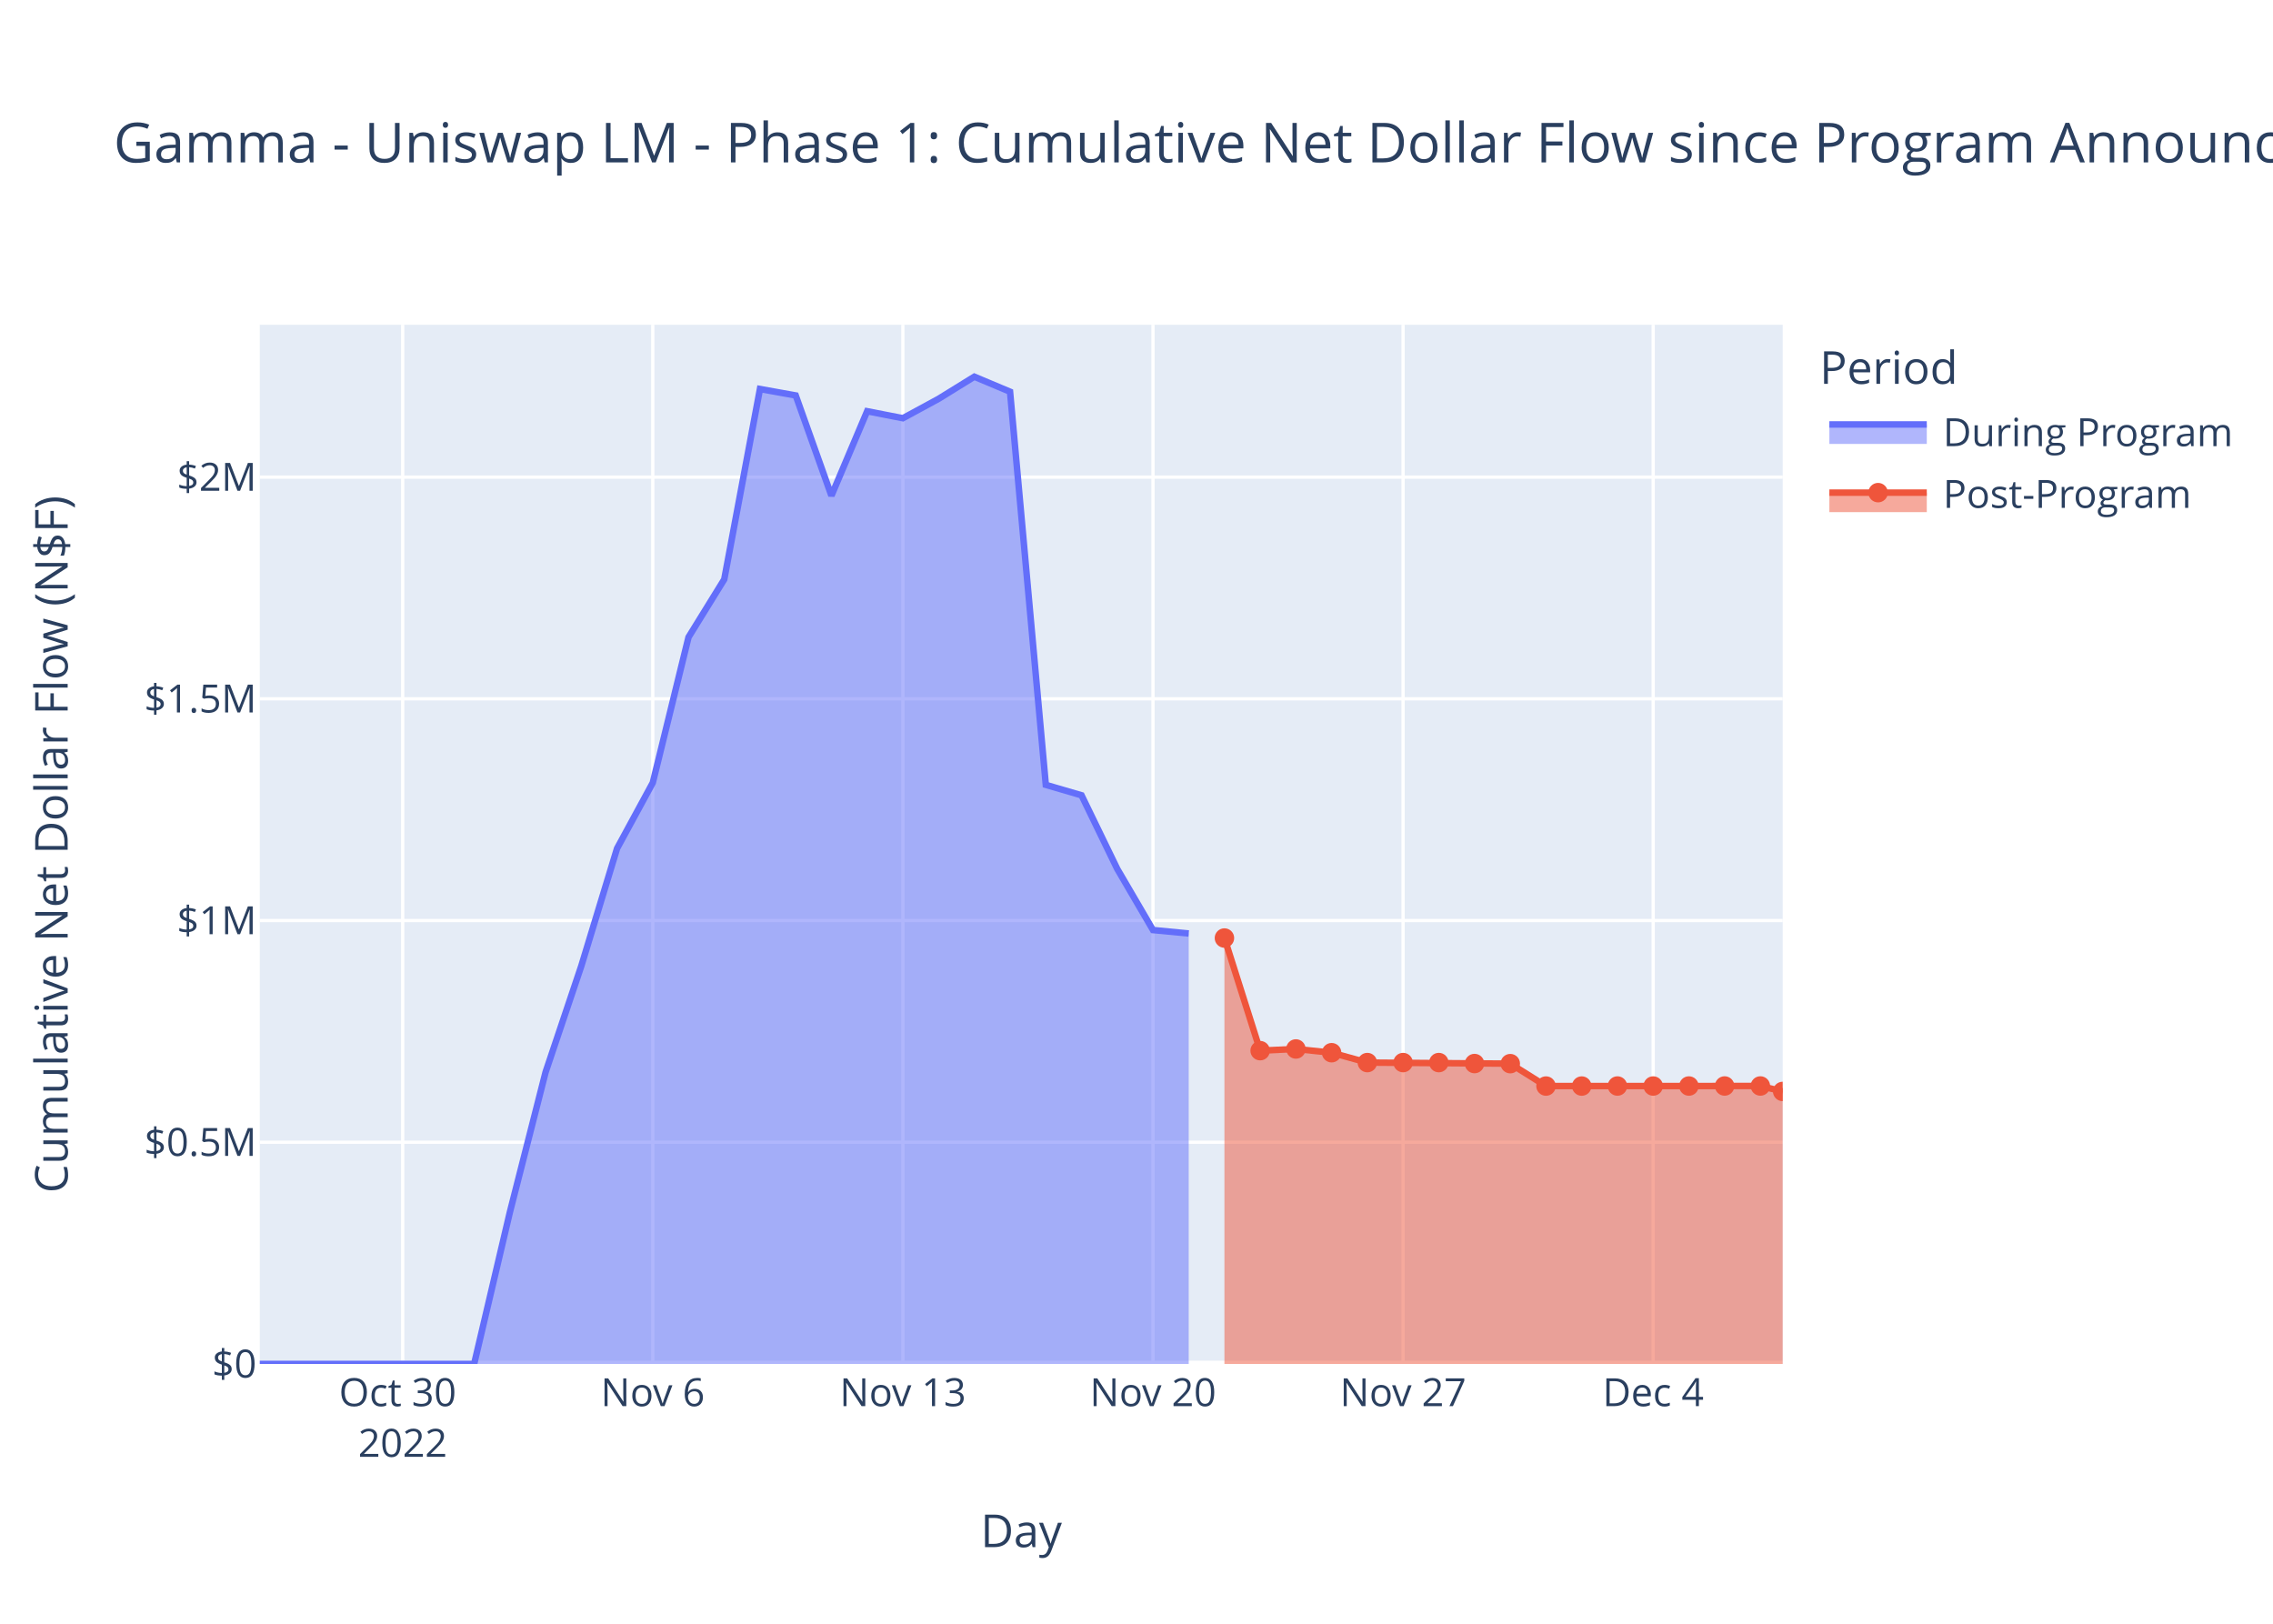
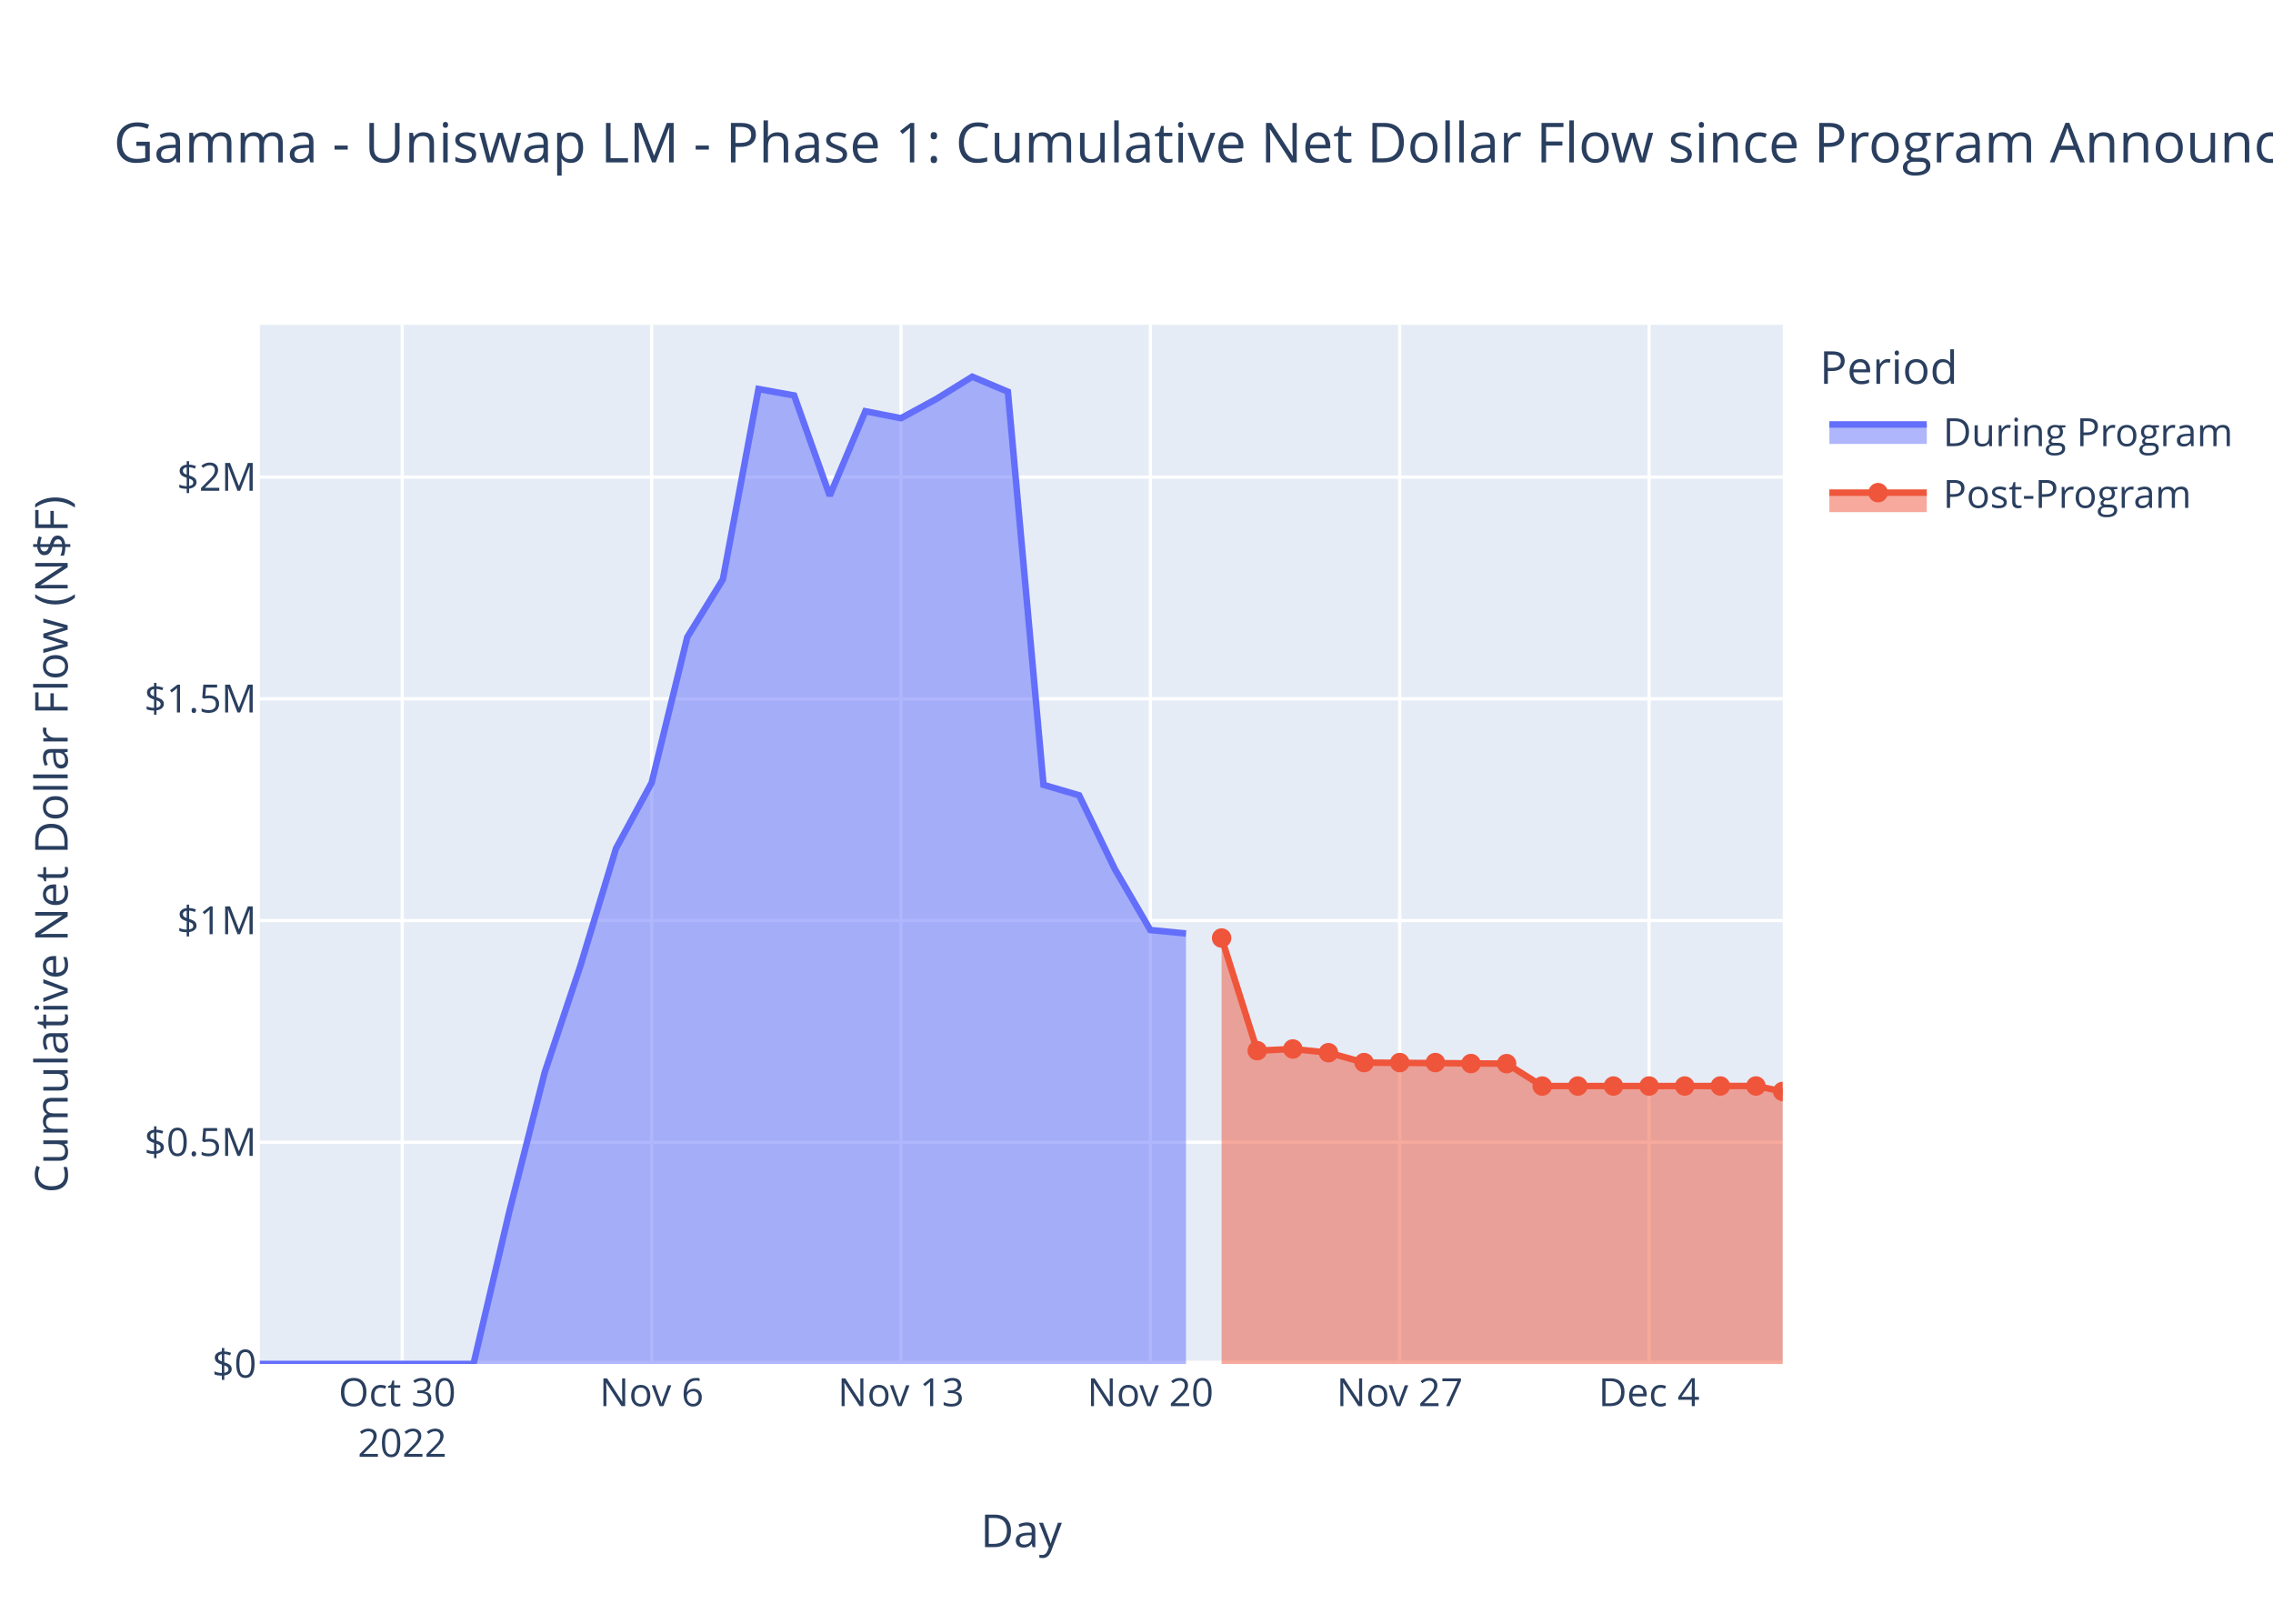
<svg xmlns="http://www.w3.org/2000/svg" class="main-svg" width="700" height="500" style="" viewBox="0 0 700 500">
  <rect x="0" y="0" width="700" height="500" style="fill: rgb(255, 255, 255); fill-opacity: 1;" />
-   <defs id="defs-097688">
+   <defs id="defs-9b68e9">
    <g class="clips">
-       <clipPath id="clip097688xyplot" class="plotclip">
+       <clipPath id="clip9b68e9xyplot" class="plotclip">
        <rect width="469" height="320" />
      </clipPath>
-       <clipPath class="axesclip" id="clip097688x">
+       <clipPath class="axesclip" id="clip9b68e9x">
        <rect x="80" y="0" width="469" height="500" />
      </clipPath>
-       <clipPath class="axesclip" id="clip097688y">
+       <clipPath class="axesclip" id="clip9b68e9y">
        <rect x="0" y="100" width="700" height="320" />
      </clipPath>
-       <clipPath class="axesclip" id="clip097688xy">
+       <clipPath class="axesclip" id="clip9b68e9xy">
        <rect x="80" y="100" width="469" height="320" />
      </clipPath>
    </g>
    <g class="gradients" />
    <g class="patterns" />
  </defs>
  <g class="bglayer">
    <rect class="bg" x="80" y="100" width="469" height="320" style="fill: rgb(229, 236, 246); fill-opacity: 1; stroke-width: 0;" />
  </g>
  <g class="layer-below">
    <g class="imagelayer" />
    <g class="shapelayer" />
  </g>
  <g class="cartesianlayer">
    <g class="subplot xy">
      <g class="layer-subplot">
        <g class="shapelayer" />
        <g class="imagelayer" />
      </g>
      <g class="minor-gridlayer">
        <g class="x" />
        <g class="y" />
      </g>
      <g class="gridlayer">
        <g class="x">
-           <path class="xgrid crisp" transform="translate(124.01,0)" d="M0,100v320" style="stroke: rgb(255, 255, 255); stroke-opacity: 1; stroke-width: 1px;" />
-           <path class="xgrid crisp" transform="translate(201.03,0)" d="M0,100v320" style="stroke: rgb(255, 255, 255); stroke-opacity: 1; stroke-width: 1px;" />
-           <path class="xgrid crisp" transform="translate(278.05,0)" d="M0,100v320" style="stroke: rgb(255, 255, 255); stroke-opacity: 1; stroke-width: 1px;" />
-           <path class="xgrid crisp" transform="translate(355.08,0)" d="M0,100v320" style="stroke: rgb(255, 255, 255); stroke-opacity: 1; stroke-width: 1px;" />
-           <path class="xgrid crisp" transform="translate(432.1,0)" d="M0,100v320" style="stroke: rgb(255, 255, 255); stroke-opacity: 1; stroke-width: 1px;" />
-           <path class="xgrid crisp" transform="translate(509.12,0)" d="M0,100v320" style="stroke: rgb(255, 255, 255); stroke-opacity: 1; stroke-width: 1px;" />
+           <path class="xgrid crisp" transform="translate(123.88,0)" d="M0,100v320" style="stroke: rgb(255, 255, 255); stroke-opacity: 1; stroke-width: 1px;" />
+           <path class="xgrid crisp" transform="translate(200.68,0)" d="M0,100v320" style="stroke: rgb(255, 255, 255); stroke-opacity: 1; stroke-width: 1px;" />
+           <path class="xgrid crisp" transform="translate(277.47,0)" d="M0,100v320" style="stroke: rgb(255, 255, 255); stroke-opacity: 1; stroke-width: 1px;" />
+           <path class="xgrid crisp" transform="translate(354.27,0)" d="M0,100v320" style="stroke: rgb(255, 255, 255); stroke-opacity: 1; stroke-width: 1px;" />
+           <path class="xgrid crisp" transform="translate(431.07,0)" d="M0,100v320" style="stroke: rgb(255, 255, 255); stroke-opacity: 1; stroke-width: 1px;" />
+           <path class="xgrid crisp" transform="translate(507.86,0)" d="M0,100v320" style="stroke: rgb(255, 255, 255); stroke-opacity: 1; stroke-width: 1px;" />
        </g>
        <g class="y">
          <path class="ygrid crisp" transform="translate(0,351.73)" d="M80,0h469" style="stroke: rgb(255, 255, 255); stroke-opacity: 1; stroke-width: 1px;" />
          <path class="ygrid crisp" transform="translate(0,283.46)" d="M80,0h469" style="stroke: rgb(255, 255, 255); stroke-opacity: 1; stroke-width: 1px;" />
          <path class="ygrid crisp" transform="translate(0,215.19)" d="M80,0h469" style="stroke: rgb(255, 255, 255); stroke-opacity: 1; stroke-width: 1px;" />
          <path class="ygrid crisp" transform="translate(0,146.92)" d="M80,0h469" style="stroke: rgb(255, 255, 255); stroke-opacity: 1; stroke-width: 1px;" />
        </g>
      </g>
      <g class="zerolinelayer">
        <path class="yzl zl crisp" transform="translate(0,420)" d="M80,0h469" style="stroke: rgb(255, 255, 255); stroke-opacity: 1; stroke-width: 2px;" />
      </g>
      <path class="xlines-below" />
      <path class="ylines-below" />
      <g class="overlines-below" />
      <g class="xaxislayer-below" />
      <g class="yaxislayer-below" />
      <g class="overaxes-below" />
-       <g class="plot" transform="translate(80,100)" clip-path="url(#clip097688xyplot)">
+       <g class="plot" transform="translate(80,100)" clip-path="url(#clip9b68e9xyplot)">
        <g class="scatterlayer mlayer">
-           <g class="trace scatter tracee2b917" style="stroke-miterlimit: 2;">
+           <g class="trace scatter traced0c05d" style="stroke-miterlimit: 2;">
            <g class="fills">
              <g>
-                 <path class="js-fill" d="M286.08,320L0,320L0,320L66.02,319.99L77.02,273.28L88.02,230.15L99.03,197.42L110.03,161.26L121.03,141.03L132.04,96.21L143.04,78.41L154.04,19.79L165.05,21.77L176.05,52.63L187.05,26.63L198.05,28.78L209.06,22.8L220.06,16L231.06,20.62L242.07,141.68L253.07,144.89L264.07,167.56L275.08,186.39L286.08,187.45" style="fill: rgb(99, 110, 250); fill-opacity: 0.5; stroke-width: 0;" />
+                 <path class="js-fill" d="M285.24,320L0,320L0,320L65.82,319.99L76.8,273.28L87.77,230.15L98.74,197.42L109.71,161.26L120.68,141.03L131.65,96.21L142.62,78.41L153.59,19.79L164.56,21.77L175.53,52.63L186.5,26.63L197.47,28.78L208.45,22.8L219.42,16L230.39,20.62L241.36,141.68L252.33,144.89L263.3,167.56L274.27,186.39L285.24,187.45" style="fill: rgb(99, 110, 250); fill-opacity: 0.5; stroke-width: 0;" />
              </g>
            </g>
            <g class="errorbars" />
            <g class="lines">
-               <path class="js-line" d="M0,320L66.02,319.99L77.02,273.28L88.02,230.15L99.03,197.42L110.03,161.26L121.03,141.03L132.04,96.21L143.04,78.41L154.04,19.79L165.05,21.77L176.05,52.63L187.05,26.63L198.05,28.78L209.06,22.8L220.06,16L231.06,20.62L242.07,141.68L253.07,144.89L264.07,167.56L275.08,186.39L286.08,187.45" style="vector-effect: non-scaling-stroke; fill: none; stroke: rgb(99, 110, 250); stroke-opacity: 1; stroke-width: 2px; opacity: 1;" />
+               <path class="js-line" d="M0,320L65.82,319.99L76.8,273.28L87.77,230.15L98.74,197.42L109.71,161.26L120.68,141.03L131.65,96.21L142.62,78.41L153.59,19.79L164.56,21.77L175.53,52.63L186.5,26.63L197.47,28.78L208.45,22.8L219.42,16L230.39,20.62L241.36,141.68L252.33,144.89L263.3,167.56L274.27,186.39L285.24,187.45" style="vector-effect: non-scaling-stroke; fill: none; stroke: rgb(99, 110, 250); stroke-opacity: 1; stroke-width: 2px; opacity: 1;" />
            </g>
            <g class="points" />
            <g class="text" />
          </g>
-           <g class="trace scatter trace6243df" style="stroke-miterlimit: 2;">
+           <g class="trace scatter trace017c69" style="stroke-miterlimit: 2;">
            <g class="fills">
              <g>
-                 <path class="js-fill" d="M469,320L297.08,320L297.08,188.85L308.08,223.53L319.09,223.01L330.09,224.16L341.09,227.2L385.11,227.53L396.11,234.43L462.13,234.41L469,236.09" style="fill: rgb(239, 85, 59); fill-opacity: 0.5; stroke-width: 0;" />
+                 <path class="js-fill" d="M469,320L296.21,320L296.21,188.85L307.18,223.53L318.15,223.01L329.12,224.16L340.09,227.2L383.98,227.53L394.95,234.43L460.77,234.41L469,236.09" style="fill: rgb(239, 85, 59); fill-opacity: 0.5; stroke-width: 0;" />
              </g>
            </g>
            <g class="errorbars" />
            <g class="lines">
-               <path class="js-line" d="M297.08,188.85L308.08,223.53L319.09,223.01L330.09,224.16L341.09,227.2L385.11,227.53L396.11,234.43L462.13,234.41L469,236.09" style="vector-effect: non-scaling-stroke; fill: none; stroke: rgb(239, 85, 59); stroke-opacity: 1; stroke-width: 2px; opacity: 1;" />
+               <path class="js-line" d="M296.21,188.85L307.18,223.53L318.15,223.01L329.12,224.16L340.09,227.2L383.98,227.53L394.95,234.43L460.77,234.41L469,236.09" style="vector-effect: non-scaling-stroke; fill: none; stroke: rgb(239, 85, 59); stroke-opacity: 1; stroke-width: 2px; opacity: 1;" />
            </g>
            <g class="points">
-               <path class="point" transform="translate(297.08,188.85)" d="M3,0A3,3 0 1,1 0,-3A3,3 0 0,1 3,0Z" style="opacity: 1; stroke-width: 0px; fill: rgb(239, 85, 59); fill-opacity: 1;" />
-               <path class="point" transform="translate(308.08,223.53)" d="M3,0A3,3 0 1,1 0,-3A3,3 0 0,1 3,0Z" style="opacity: 1; stroke-width: 0px; fill: rgb(239, 85, 59); fill-opacity: 1;" />
-               <path class="point" transform="translate(319.09,223.01)" d="M3,0A3,3 0 1,1 0,-3A3,3 0 0,1 3,0Z" style="opacity: 1; stroke-width: 0px; fill: rgb(239, 85, 59); fill-opacity: 1;" />
-               <path class="point" transform="translate(330.09,224.16)" d="M3,0A3,3 0 1,1 0,-3A3,3 0 0,1 3,0Z" style="opacity: 1; stroke-width: 0px; fill: rgb(239, 85, 59); fill-opacity: 1;" />
-               <path class="point" transform="translate(341.09,227.2)" d="M3,0A3,3 0 1,1 0,-3A3,3 0 0,1 3,0Z" style="opacity: 1; stroke-width: 0px; fill: rgb(239, 85, 59); fill-opacity: 1;" />
-               <path class="point" transform="translate(352.1,227.2)" d="M3,0A3,3 0 1,1 0,-3A3,3 0 0,1 3,0Z" style="opacity: 1; stroke-width: 0px; fill: rgb(239, 85, 59); fill-opacity: 1;" />
-               <path class="point" transform="translate(363.1,227.2)" d="M3,0A3,3 0 1,1 0,-3A3,3 0 0,1 3,0Z" style="opacity: 1; stroke-width: 0px; fill: rgb(239, 85, 59); fill-opacity: 1;" />
-               <path class="point" transform="translate(374.1,227.5)" d="M3,0A3,3 0 1,1 0,-3A3,3 0 0,1 3,0Z" style="opacity: 1; stroke-width: 0px; fill: rgb(239, 85, 59); fill-opacity: 1;" />
-               <path class="point" transform="translate(385.11,227.53)" d="M3,0A3,3 0 1,1 0,-3A3,3 0 0,1 3,0Z" style="opacity: 1; stroke-width: 0px; fill: rgb(239, 85, 59); fill-opacity: 1;" />
-               <path class="point" transform="translate(396.11,234.43)" d="M3,0A3,3 0 1,1 0,-3A3,3 0 0,1 3,0Z" style="opacity: 1; stroke-width: 0px; fill: rgb(239, 85, 59); fill-opacity: 1;" />
-               <path class="point" transform="translate(407.11,234.43)" d="M3,0A3,3 0 1,1 0,-3A3,3 0 0,1 3,0Z" style="opacity: 1; stroke-width: 0px; fill: rgb(239, 85, 59); fill-opacity: 1;" />
-               <path class="point" transform="translate(418.11,234.42)" d="M3,0A3,3 0 1,1 0,-3A3,3 0 0,1 3,0Z" style="opacity: 1; stroke-width: 0px; fill: rgb(239, 85, 59); fill-opacity: 1;" />
-               <path class="point" transform="translate(429.12,234.42)" d="M3,0A3,3 0 1,1 0,-3A3,3 0 0,1 3,0Z" style="opacity: 1; stroke-width: 0px; fill: rgb(239, 85, 59); fill-opacity: 1;" />
-               <path class="point" transform="translate(440.12,234.42)" d="M3,0A3,3 0 1,1 0,-3A3,3 0 0,1 3,0Z" style="opacity: 1; stroke-width: 0px; fill: rgb(239, 85, 59); fill-opacity: 1;" />
-               <path class="point" transform="translate(451.12,234.41)" d="M3,0A3,3 0 1,1 0,-3A3,3 0 0,1 3,0Z" style="opacity: 1; stroke-width: 0px; fill: rgb(239, 85, 59); fill-opacity: 1;" />
-               <path class="point" transform="translate(462.13,234.41)" d="M3,0A3,3 0 1,1 0,-3A3,3 0 0,1 3,0Z" style="opacity: 1; stroke-width: 0px; fill: rgb(239, 85, 59); fill-opacity: 1;" />
+               <path class="point" transform="translate(296.21,188.85)" d="M3,0A3,3 0 1,1 0,-3A3,3 0 0,1 3,0Z" style="opacity: 1; stroke-width: 0px; fill: rgb(239, 85, 59); fill-opacity: 1;" />
+               <path class="point" transform="translate(307.18,223.53)" d="M3,0A3,3 0 1,1 0,-3A3,3 0 0,1 3,0Z" style="opacity: 1; stroke-width: 0px; fill: rgb(239, 85, 59); fill-opacity: 1;" />
+               <path class="point" transform="translate(318.15,223.01)" d="M3,0A3,3 0 1,1 0,-3A3,3 0 0,1 3,0Z" style="opacity: 1; stroke-width: 0px; fill: rgb(239, 85, 59); fill-opacity: 1;" />
+               <path class="point" transform="translate(329.12,224.16)" d="M3,0A3,3 0 1,1 0,-3A3,3 0 0,1 3,0Z" style="opacity: 1; stroke-width: 0px; fill: rgb(239, 85, 59); fill-opacity: 1;" />
+               <path class="point" transform="translate(340.09,227.2)" d="M3,0A3,3 0 1,1 0,-3A3,3 0 0,1 3,0Z" style="opacity: 1; stroke-width: 0px; fill: rgb(239, 85, 59); fill-opacity: 1;" />
+               <path class="point" transform="translate(351.07,227.2)" d="M3,0A3,3 0 1,1 0,-3A3,3 0 0,1 3,0Z" style="opacity: 1; stroke-width: 0px; fill: rgb(239, 85, 59); fill-opacity: 1;" />
+               <path class="point" transform="translate(362.04,227.2)" d="M3,0A3,3 0 1,1 0,-3A3,3 0 0,1 3,0Z" style="opacity: 1; stroke-width: 0px; fill: rgb(239, 85, 59); fill-opacity: 1;" />
+               <path class="point" transform="translate(373.01,227.5)" d="M3,0A3,3 0 1,1 0,-3A3,3 0 0,1 3,0Z" style="opacity: 1; stroke-width: 0px; fill: rgb(239, 85, 59); fill-opacity: 1;" />
+               <path class="point" transform="translate(383.98,227.53)" d="M3,0A3,3 0 1,1 0,-3A3,3 0 0,1 3,0Z" style="opacity: 1; stroke-width: 0px; fill: rgb(239, 85, 59); fill-opacity: 1;" />
+               <path class="point" transform="translate(394.95,234.43)" d="M3,0A3,3 0 1,1 0,-3A3,3 0 0,1 3,0Z" style="opacity: 1; stroke-width: 0px; fill: rgb(239, 85, 59); fill-opacity: 1;" />
+               <path class="point" transform="translate(405.92,234.43)" d="M3,0A3,3 0 1,1 0,-3A3,3 0 0,1 3,0Z" style="opacity: 1; stroke-width: 0px; fill: rgb(239, 85, 59); fill-opacity: 1;" />
+               <path class="point" transform="translate(416.89,234.42)" d="M3,0A3,3 0 1,1 0,-3A3,3 0 0,1 3,0Z" style="opacity: 1; stroke-width: 0px; fill: rgb(239, 85, 59); fill-opacity: 1;" />
+               <path class="point" transform="translate(427.86,234.42)" d="M3,0A3,3 0 1,1 0,-3A3,3 0 0,1 3,0Z" style="opacity: 1; stroke-width: 0px; fill: rgb(239, 85, 59); fill-opacity: 1;" />
+               <path class="point" transform="translate(438.83,234.42)" d="M3,0A3,3 0 1,1 0,-3A3,3 0 0,1 3,0Z" style="opacity: 1; stroke-width: 0px; fill: rgb(239, 85, 59); fill-opacity: 1;" />
+               <path class="point" transform="translate(449.8,234.41)" d="M3,0A3,3 0 1,1 0,-3A3,3 0 0,1 3,0Z" style="opacity: 1; stroke-width: 0px; fill: rgb(239, 85, 59); fill-opacity: 1;" />
+               <path class="point" transform="translate(460.77,234.41)" d="M3,0A3,3 0 1,1 0,-3A3,3 0 0,1 3,0Z" style="opacity: 1; stroke-width: 0px; fill: rgb(239, 85, 59); fill-opacity: 1;" />
              <path class="point" transform="translate(469,236.09)" d="M3,0A3,3 0 1,1 0,-3A3,3 0 0,1 3,0Z" style="opacity: 1; stroke-width: 0px; fill: rgb(239, 85, 59); fill-opacity: 1;" />
            </g>
            <g class="text" />
          </g>
        </g>
      </g>
      <g class="overplot" />
      <path class="xlines-above crisp" d="M0,0" style="fill: none;" />
      <path class="ylines-above crisp" d="M0,0" style="fill: none;" />
      <g class="overlines-above" />
      <g class="xaxislayer-above">
        <g class="xtick">
-           <text text-anchor="middle" x="0" y="433" transform="translate(124.01,0)" style="font-family: 'Open Sans', verdana, arial, sans-serif; font-size: 12px; fill: rgb(42, 63, 95); fill-opacity: 1; white-space: pre; opacity: 1;">
+           <text text-anchor="middle" x="0" y="433" transform="translate(123.88,0)" style="font-family: 'Open Sans', verdana, arial, sans-serif; font-size: 12px; fill: rgb(42, 63, 95); fill-opacity: 1; white-space: pre; opacity: 1;">
            <tspan class="line" dy="0em" x="0" y="433">Oct 30</tspan>
            <tspan class="line" dy="1.3em" x="0" y="433">2022</tspan>
          </text>
        </g>
        <g class="xtick">
-           <text text-anchor="middle" x="0" y="433" style="font-family: 'Open Sans', verdana, arial, sans-serif; font-size: 12px; fill: rgb(42, 63, 95); fill-opacity: 1; white-space: pre; opacity: 1;" transform="translate(201.03,0)">Nov 6</text>
-         </g>
-         <g class="xtick">
-           <text text-anchor="middle" x="0" y="433" style="font-family: 'Open Sans', verdana, arial, sans-serif; font-size: 12px; fill: rgb(42, 63, 95); fill-opacity: 1; white-space: pre; opacity: 1;" transform="translate(278.05,0)">Nov 13</text>
-         </g>
-         <g class="xtick">
-           <text text-anchor="middle" x="0" y="433" style="font-family: 'Open Sans', verdana, arial, sans-serif; font-size: 12px; fill: rgb(42, 63, 95); fill-opacity: 1; white-space: pre; opacity: 1;" transform="translate(355.08,0)">Nov 20</text>
-         </g>
-         <g class="xtick">
-           <text text-anchor="middle" x="0" y="433" style="font-family: 'Open Sans', verdana, arial, sans-serif; font-size: 12px; fill: rgb(42, 63, 95); fill-opacity: 1; white-space: pre; opacity: 1;" transform="translate(432.1,0)">Nov 27</text>
-         </g>
-         <g class="xtick">
-           <text text-anchor="middle" x="0" y="433" style="font-family: 'Open Sans', verdana, arial, sans-serif; font-size: 12px; fill: rgb(42, 63, 95); fill-opacity: 1; white-space: pre; opacity: 1;" transform="translate(509.12,0)">Dec 4</text>
+           <text text-anchor="middle" x="0" y="433" style="font-family: 'Open Sans', verdana, arial, sans-serif; font-size: 12px; fill: rgb(42, 63, 95); fill-opacity: 1; white-space: pre; opacity: 1;" transform="translate(200.68,0)">Nov 6</text>
+         </g>
+         <g class="xtick">
+           <text text-anchor="middle" x="0" y="433" style="font-family: 'Open Sans', verdana, arial, sans-serif; font-size: 12px; fill: rgb(42, 63, 95); fill-opacity: 1; white-space: pre; opacity: 1;" transform="translate(277.47,0)">Nov 13</text>
+         </g>
+         <g class="xtick">
+           <text text-anchor="middle" x="0" y="433" style="font-family: 'Open Sans', verdana, arial, sans-serif; font-size: 12px; fill: rgb(42, 63, 95); fill-opacity: 1; white-space: pre; opacity: 1;" transform="translate(354.27,0)">Nov 20</text>
+         </g>
+         <g class="xtick">
+           <text text-anchor="middle" x="0" y="433" style="font-family: 'Open Sans', verdana, arial, sans-serif; font-size: 12px; fill: rgb(42, 63, 95); fill-opacity: 1; white-space: pre; opacity: 1;" transform="translate(431.07,0)">Nov 27</text>
+         </g>
+         <g class="xtick">
+           <text text-anchor="middle" x="0" y="433" style="font-family: 'Open Sans', verdana, arial, sans-serif; font-size: 12px; fill: rgb(42, 63, 95); fill-opacity: 1; white-space: pre; opacity: 1;" transform="translate(507.86,0)">Dec 4</text>
        </g>
      </g>
      <g class="yaxislayer-above">
        <g class="ytick">
          <text text-anchor="end" x="79" y="4.2" transform="translate(0,420)" style="font-family: 'Open Sans', verdana, arial, sans-serif; font-size: 12px; fill: rgb(42, 63, 95); fill-opacity: 1; white-space: pre; opacity: 1;">$0</text>
        </g>
        <g class="ytick">
          <text text-anchor="end" x="79" y="4.2" style="font-family: 'Open Sans', verdana, arial, sans-serif; font-size: 12px; fill: rgb(42, 63, 95); fill-opacity: 1; white-space: pre; opacity: 1;" transform="translate(0,351.73)">$0.5M</text>
        </g>
        <g class="ytick">
          <text text-anchor="end" x="79" y="4.2" style="font-family: 'Open Sans', verdana, arial, sans-serif; font-size: 12px; fill: rgb(42, 63, 95); fill-opacity: 1; white-space: pre; opacity: 1;" transform="translate(0,283.46)">$1M</text>
        </g>
        <g class="ytick">
          <text text-anchor="end" x="79" y="4.2" style="font-family: 'Open Sans', verdana, arial, sans-serif; font-size: 12px; fill: rgb(42, 63, 95); fill-opacity: 1; white-space: pre; opacity: 1;" transform="translate(0,215.19)">$1.5M</text>
        </g>
        <g class="ytick">
          <text text-anchor="end" x="79" y="4.2" style="font-family: 'Open Sans', verdana, arial, sans-serif; font-size: 12px; fill: rgb(42, 63, 95); fill-opacity: 1; white-space: pre; opacity: 1;" transform="translate(0,146.92)">$2M</text>
        </g>
      </g>
      <g class="overaxes-above" />
    </g>
  </g>
  <g class="polarlayer" />
  <g class="smithlayer" />
  <g class="ternarylayer" />
  <g class="geolayer" />
  <g class="funnelarealayer" />
  <g class="pielayer" />
  <g class="iciclelayer" />
  <g class="treemaplayer" />
  <g class="sunburstlayer" />
  <g class="glimages" />
-   <defs id="topdefs-097688">
+   <defs id="topdefs-9b68e9">
    <g class="clips" />
-     <clipPath id="legend097688">
+     <clipPath id="legend9b68e9">
      <rect width="130" height="67" x="0" y="0" />
    </clipPath>
  </defs>
  <g class="layer-above">
    <g class="imagelayer" />
    <g class="shapelayer" />
  </g>
  <g class="infolayer">
    <g class="legend" pointer-events="all" transform="translate(558.38,100)">
      <rect class="bg" shape-rendering="crispEdges" width="130" height="67" x="0" y="0" style="stroke: rgb(68, 68, 68); stroke-opacity: 1; fill: rgb(255, 255, 255); fill-opacity: 1; stroke-width: 0px;" />
-       <g class="scrollbox" transform="" clip-path="url(#legend097688)">
+       <g class="scrollbox" transform="" clip-path="url(#legend9b68e9)">
        <text class="legendtitletext" text-anchor="start" x="2" y="18.2" style="font-family: 'Open Sans', verdana, arial, sans-serif; font-size: 14px; fill: rgb(42, 63, 95); fill-opacity: 1; white-space: pre;">Period</text>
        <g class="groups">
          <g class="traces" transform="translate(0,32.7)" style="opacity: 1;">
            <text class="legendtext" text-anchor="start" x="40" y="4.68" style="font-family: 'Open Sans', verdana, arial, sans-serif; font-size: 12px; fill: rgb(42, 63, 95); fill-opacity: 1; white-space: pre;">During Program</text>
            <g class="layers">
              <g class="legendfill">
                <path class="js-fill" d="M5,-2h30v6h-30z" style="stroke-width: 0; fill: rgb(99, 110, 250); fill-opacity: 0.5;" />
              </g>
              <g class="legendlines">
                <path class="js-line" d="M5,-2h30" style="fill: none; stroke: rgb(99, 110, 250); stroke-opacity: 1; stroke-width: 2px;" />
              </g>
              <g class="legendsymbols">
                <g class="legendpoints" />
              </g>
            </g>
            <rect class="legendtoggle" x="0" y="-9.5" width="124.703" height="19" style="fill: rgb(0, 0, 0); fill-opacity: 0;" />
          </g>
          <g class="traces" transform="translate(0,51.7)" style="opacity: 1;">
            <text class="legendtext" text-anchor="start" x="40" y="4.68" style="font-family: 'Open Sans', verdana, arial, sans-serif; font-size: 12px; fill: rgb(42, 63, 95); fill-opacity: 1; white-space: pre;">Post-Program</text>
            <g class="layers">
              <g class="legendfill">
                <path class="js-fill" d="M5,0h30v6h-30z" style="stroke-width: 0; fill: rgb(239, 85, 59); fill-opacity: 0.5;" />
              </g>
              <g class="legendlines">
                <path class="js-line" d="M5,0h30" style="fill: none; stroke: rgb(239, 85, 59); stroke-opacity: 1; stroke-width: 2px;" />
              </g>
              <g class="legendsymbols">
                <g class="legendpoints">
                  <path class="scatterpts" transform="translate(20,0)" d="M3,0A3,3 0 1,1 0,-3A3,3 0 0,1 3,0Z" style="opacity: 1; stroke-width: 0px; fill: rgb(239, 85, 59); fill-opacity: 1;" />
                </g>
              </g>
            </g>
            <rect class="legendtoggle" x="0" y="-9.5" width="124.703" height="19" style="fill: rgb(0, 0, 0); fill-opacity: 0;" />
          </g>
        </g>
      </g>
      <rect class="scrollbar" rx="20" ry="3" width="0" height="0" x="0" y="0" style="fill: rgb(128, 139, 164); fill-opacity: 1;" />
    </g>
    <g class="g-gtitle">
      <text class="gtitle" x="35" y="50" text-anchor="start" dy="0em" style="font-family: 'Open Sans', verdana, arial, sans-serif; font-size: 17px; fill: rgb(42, 63, 95); opacity: 1; font-weight: normal; white-space: pre;">Gamma - Uniswap LM - Phase 1: Cumulative Net Dollar Flow since Program Announcement</text>
    </g>
    <g class="g-xtitle">
      <text class="xtitle" x="314.5" y="476.409" text-anchor="middle" style="font-family: 'Open Sans', verdana, arial, sans-serif; font-size: 14px; fill: rgb(42, 63, 95); opacity: 1; font-weight: normal; white-space: pre;">Day</text>
    </g>
    <g class="g-ytitle">
      <text class="ytitle" transform="rotate(-90,20.84063,260)" x="20.841" y="260" text-anchor="middle" style="font-family: 'Open Sans', verdana, arial, sans-serif; font-size: 14px; fill: rgb(42, 63, 95); opacity: 1; font-weight: normal; white-space: pre;">Cumulative Net Dollar Flow (N$F)</text>
    </g>
  </g>
</svg>
